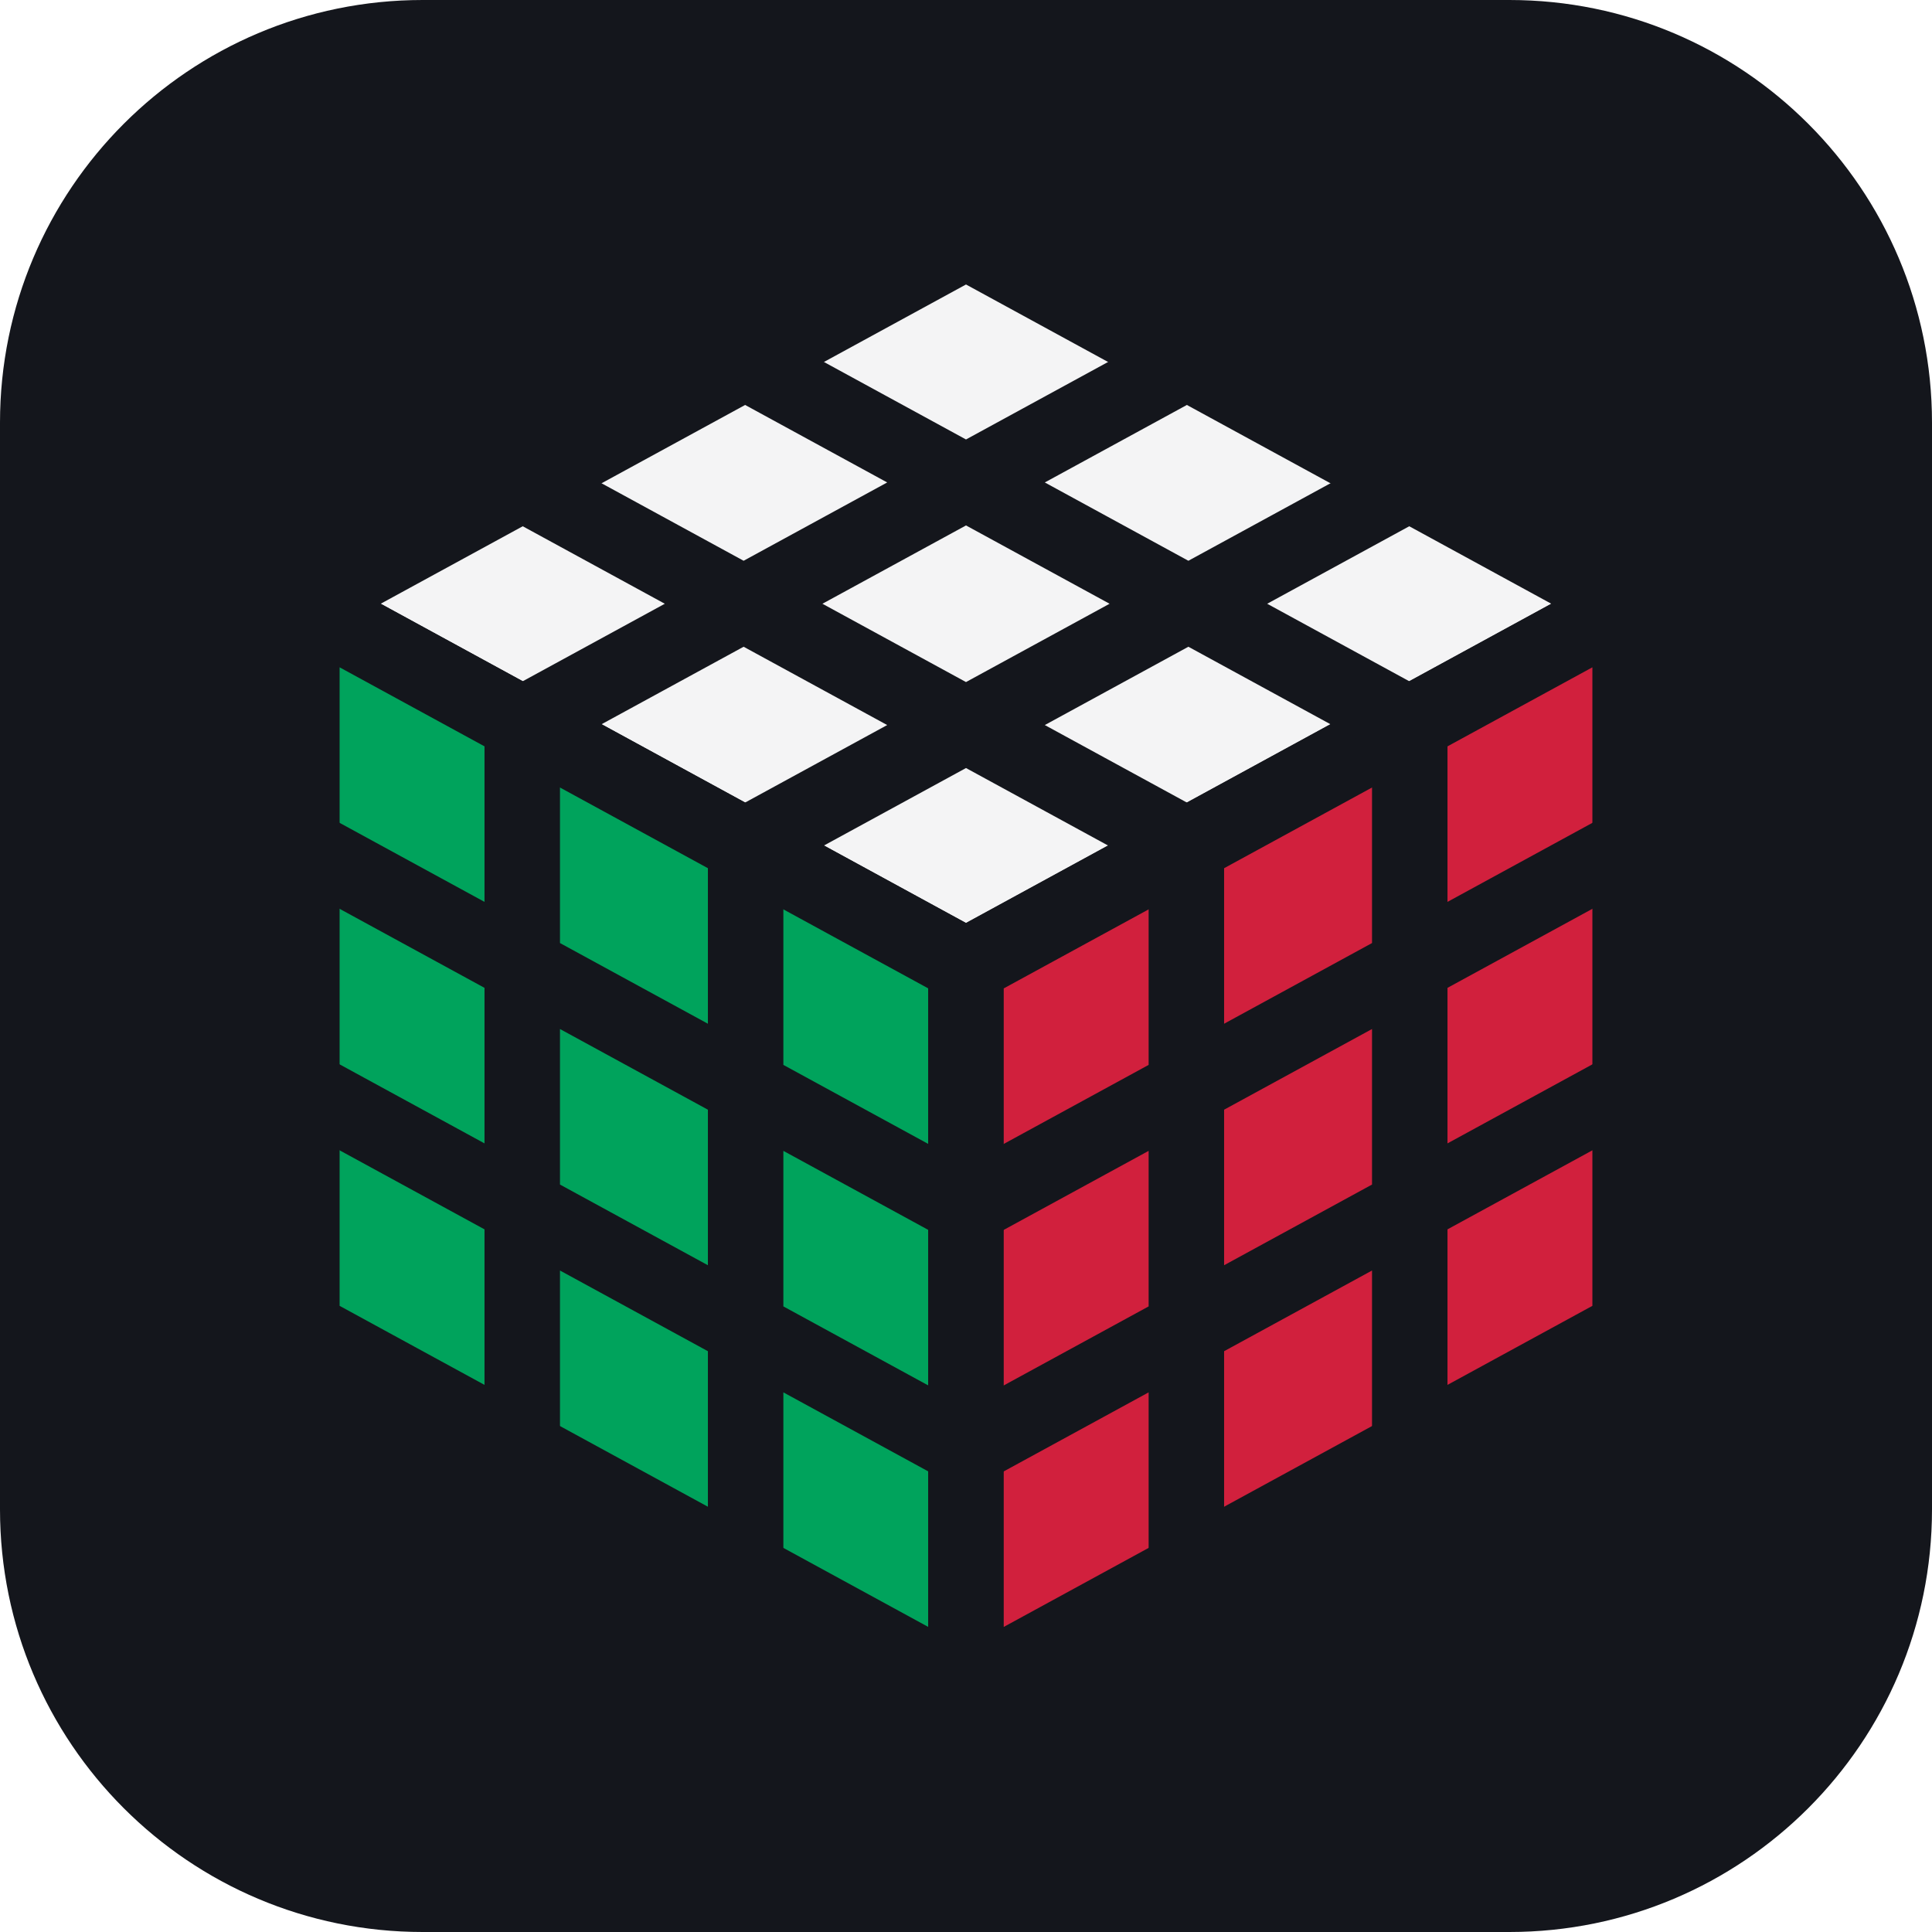
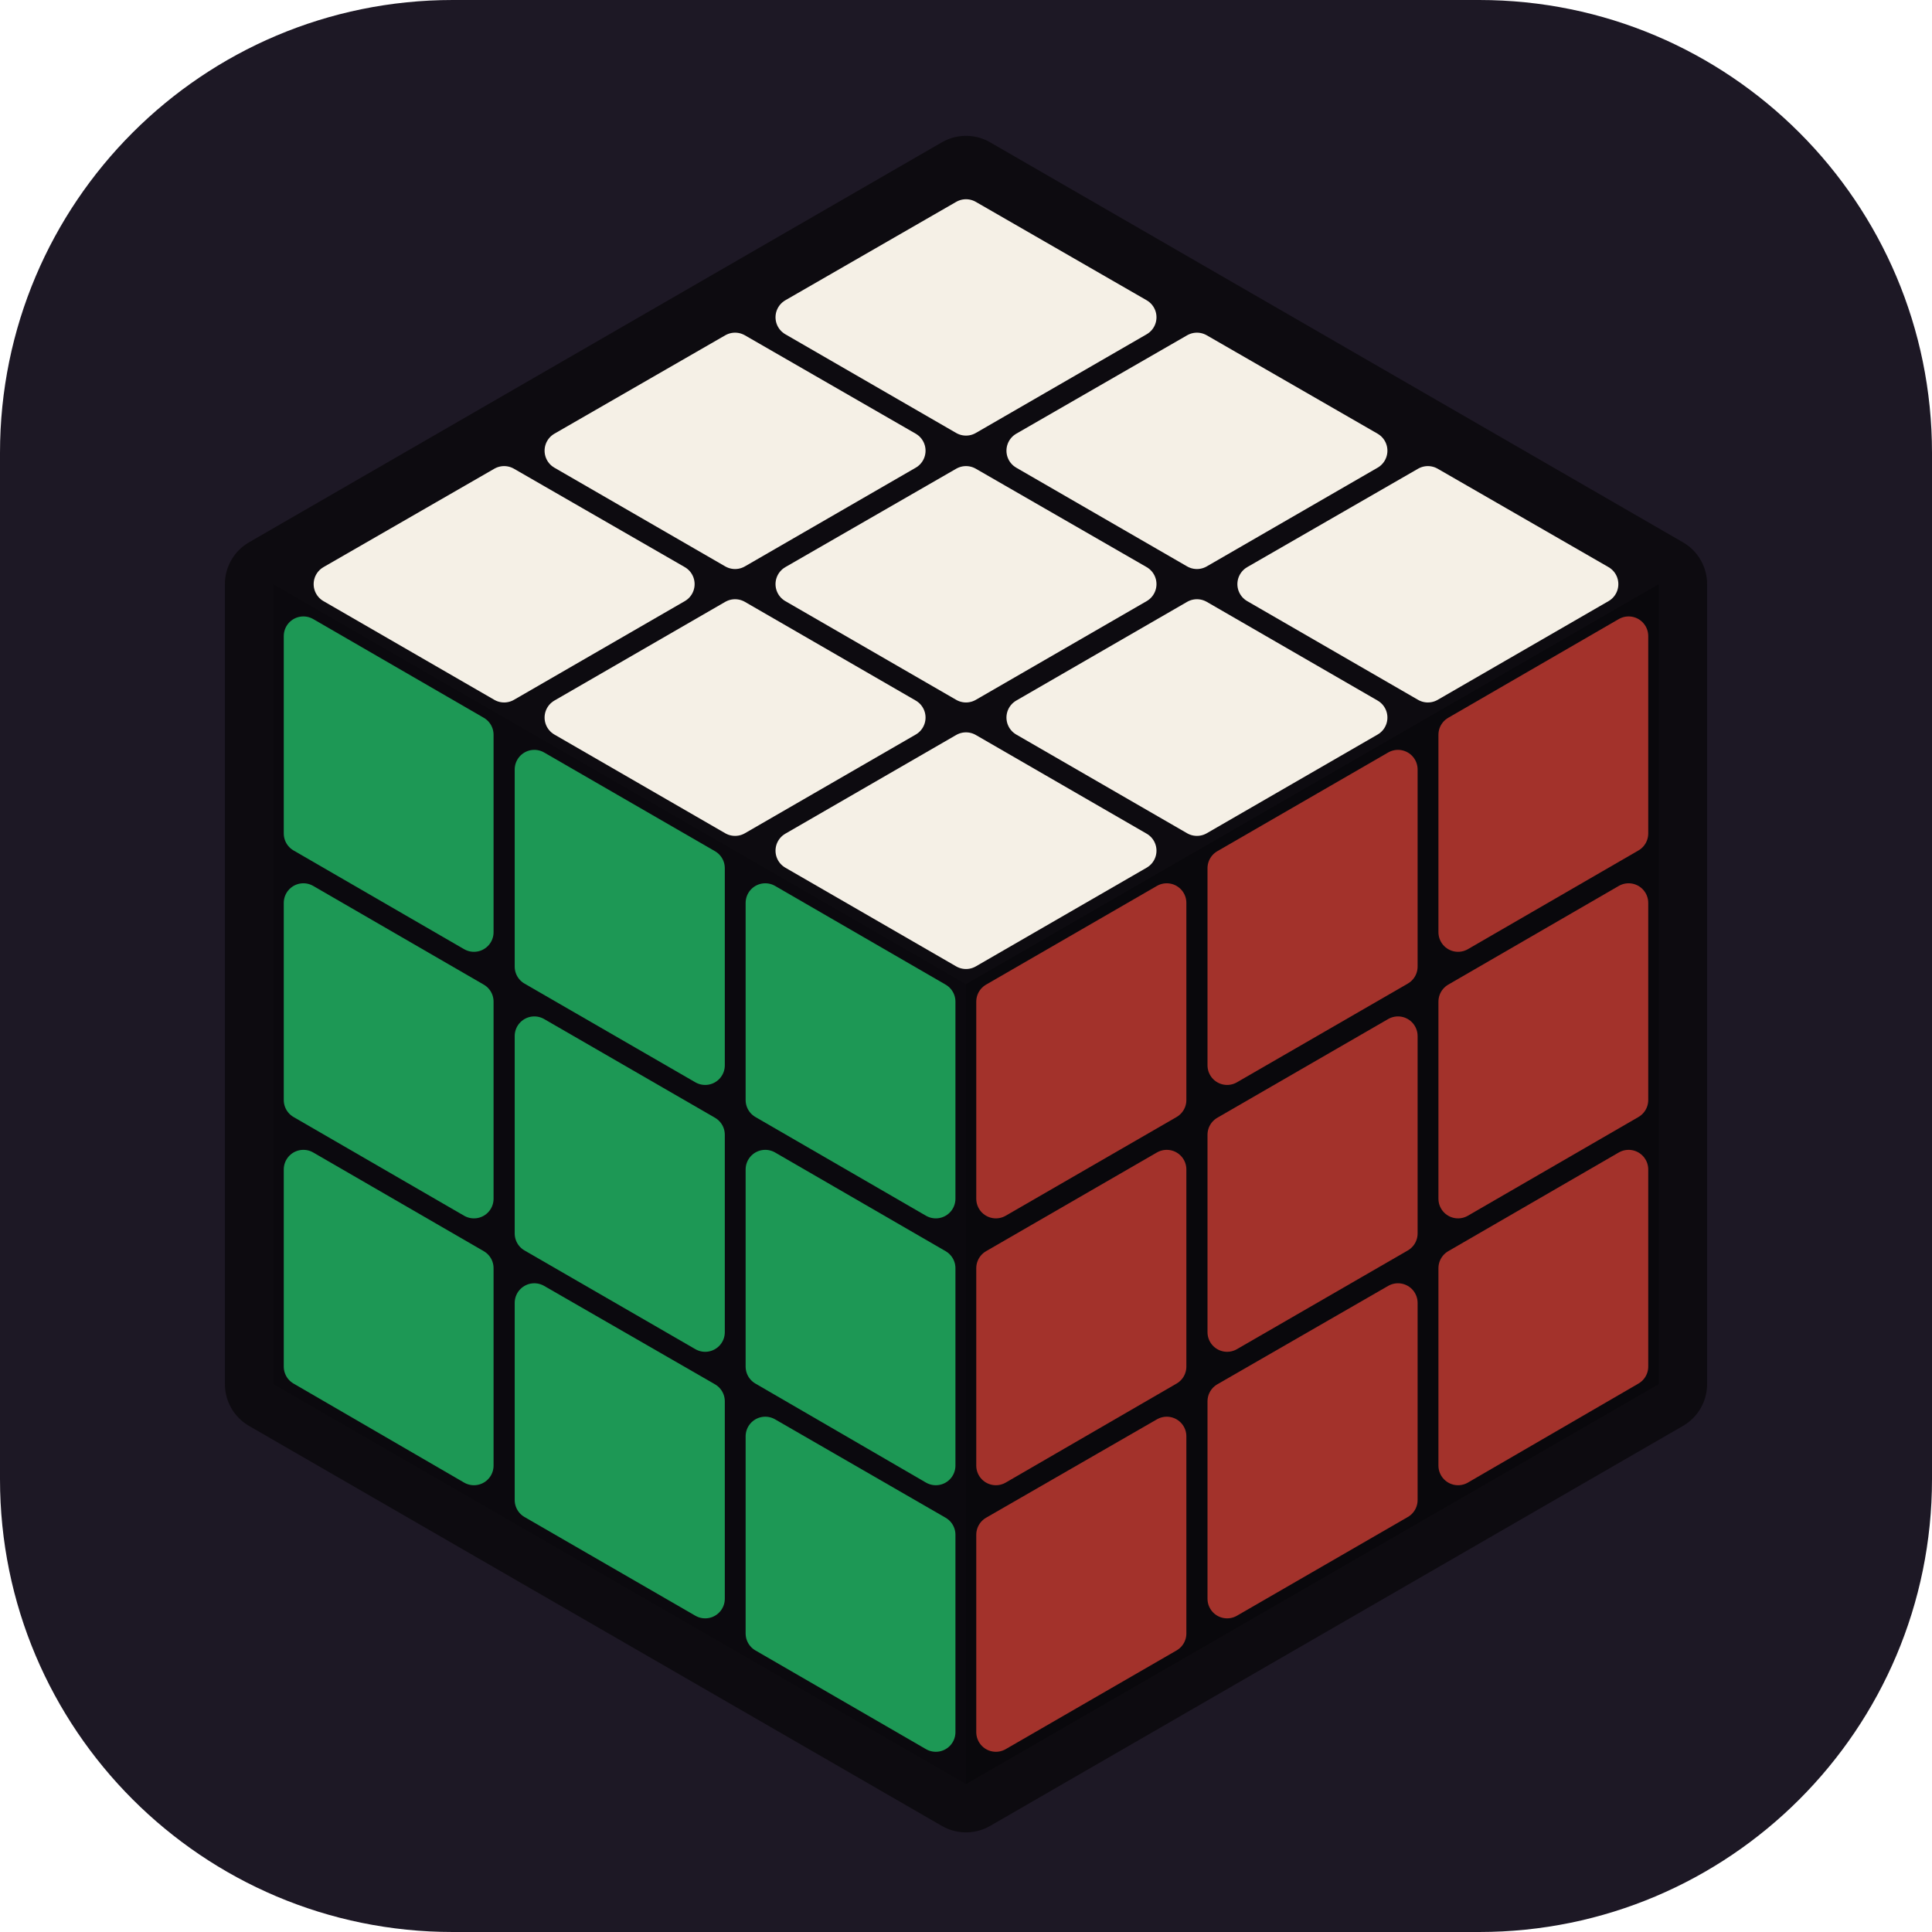
<svg xmlns="http://www.w3.org/2000/svg" viewBox="0 0 64 64">
-   <rect width="64" height="64" rx="14" fill="#14161c" />
-   <g stroke="#14161c" stroke-width="2.5" stroke-linejoin="round">
-     <path d="M32 8 54 20 32 32 10 20Z" fill="#f4f4f5" />
-     <path d="M10 20 32 32v24L10 44Z" fill="#00a35c" />
-     <path d="M54 20 32 32v24l22-12Z" fill="#d1203d" />
-     <path d="M17.3 16 39.3 28M24.7 12l22 12M17.3 24 39.3 12M24.7 28l22-12" fill="none" />
-     <path d="M10 28l22 12M10 36l22 12M17.3 24v24M24.7 28v24" fill="none" />
-     <path d="M54 28 32 40M54 36 32 48M46.7 24v24M39.3 28v24" fill="none" />
-   </g>
+   <rect width="64" height="64" rx="15" fill="#1d1825" />
+   <polygon points="32.00,6.10 54.95,19.35 54.95,45.85 32.00,59.10 9.05,45.85 9.05,19.35" fill="#0d0b10" stroke="#0d0b10" stroke-width="3.2" stroke-linejoin="round" />
+   <polygon points="32.00,7.25 37.66,10.51 32.00,13.78 26.34,10.51" fill="#f5f0e6" stroke="#f5f0e6" stroke-width="1.3" stroke-linejoin="round" />
+   <polygon points="24.35,11.67 30.01,14.93 24.35,18.20 18.69,14.93" fill="#f5f0e6" stroke="#f5f0e6" stroke-width="1.3" stroke-linejoin="round" />
+   <polygon points="16.70,16.09 22.36,19.35 16.70,22.62 11.04,19.35" fill="#f5f0e6" stroke="#f5f0e6" stroke-width="1.3" stroke-linejoin="round" />
+   <polygon points="39.65,11.67 45.31,14.93 39.65,18.20 33.99,14.93" fill="#f5f0e6" stroke="#f5f0e6" stroke-width="1.3" stroke-linejoin="round" />
+   <polygon points="32.00,16.09 37.66,19.35 32.00,22.62 26.34,19.35" fill="#f5f0e6" stroke="#f5f0e6" stroke-width="1.3" stroke-linejoin="round" />
+   <polygon points="24.35,20.50 30.01,23.77 24.35,27.04 18.69,23.77" fill="#f5f0e6" stroke="#f5f0e6" stroke-width="1.3" stroke-linejoin="round" />
+   <polygon points="47.30,16.09 52.96,19.35 47.30,22.62 41.64,19.35" fill="#f5f0e6" stroke="#f5f0e6" stroke-width="1.3" stroke-linejoin="round" />
+   <polygon points="39.65,20.50 45.31,23.77 39.65,27.04 33.99,23.77" fill="#f5f0e6" stroke="#f5f0e6" stroke-width="1.3" stroke-linejoin="round" />
+   <polygon points="32.00,24.91 37.66,28.18 32.00,31.45 26.34,28.18" fill="#f5f0e6" stroke="#f5f0e6" stroke-width="1.3" stroke-linejoin="round" />
+   <polygon points="10.05,21.07 15.70,24.34 15.70,30.88 10.05,27.61" fill="#22b063" stroke="#22b063" stroke-width="1.3" stroke-linejoin="round" />
+   <polygon points="10.05,29.91 15.70,33.18 15.70,39.71 10.05,36.44" fill="#22b063" stroke="#22b063" stroke-width="1.3" stroke-linejoin="round" />
+   <polygon points="10.05,38.74 15.70,42.01 15.70,48.55 10.05,45.27" fill="#22b063" stroke="#22b063" stroke-width="1.3" stroke-linejoin="round" />
+   <polygon points="17.70,25.49 23.36,28.76 23.36,35.29 17.70,32.02" fill="#22b063" stroke="#22b063" stroke-width="1.3" stroke-linejoin="round" />
+   <polygon points="17.70,34.32 23.36,37.59 23.36,44.13 17.70,40.86" fill="#22b063" stroke="#22b063" stroke-width="1.3" stroke-linejoin="round" />
+   <polygon points="17.70,43.16 23.36,46.42 23.36,52.96 17.70,49.69" fill="#22b063" stroke="#22b063" stroke-width="1.3" stroke-linejoin="round" />
+   <polygon points="25.35,29.91 31.00,33.18 31.00,39.71 25.35,36.44" fill="#22b063" stroke="#22b063" stroke-width="1.3" stroke-linejoin="round" />
+   <polygon points="25.35,38.74 31.00,42.01 31.00,48.55 25.35,45.27" fill="#22b063" stroke="#22b063" stroke-width="1.3" stroke-linejoin="round" />
+   <polygon points="25.35,47.58 31.00,50.84 31.00,57.38 25.35,54.11" fill="#22b063" stroke="#22b063" stroke-width="1.3" stroke-linejoin="round" />
+   <polygon points="9.05,19.35 32.00,32.60 32.00,59.10 9.05,45.85" fill="#000" opacity="0.14" />
+   <polygon points="32.99,33.18 38.65,29.91 38.65,36.44 32.99,39.71" fill="#e2453c" stroke="#e2453c" stroke-width="1.3" stroke-linejoin="round" />
+   <polygon points="32.99,42.01 38.65,38.74 38.65,45.27 32.99,48.55" fill="#e2453c" stroke="#e2453c" stroke-width="1.3" stroke-linejoin="round" />
+   <polygon points="32.99,50.84 38.65,47.58 38.65,54.11 32.99,57.38" fill="#e2453c" stroke="#e2453c" stroke-width="1.3" stroke-linejoin="round" />
+   <polygon points="40.65,28.76 46.31,25.49 46.31,32.02 40.65,35.29" fill="#e2453c" stroke="#e2453c" stroke-width="1.3" stroke-linejoin="round" />
+   <polygon points="40.65,37.59 46.31,34.32 46.31,40.86 40.65,44.13" fill="#e2453c" stroke="#e2453c" stroke-width="1.3" stroke-linejoin="round" />
+   <polygon points="40.65,46.42 46.31,43.16 46.31,49.69 40.65,52.96" fill="#e2453c" stroke="#e2453c" stroke-width="1.3" stroke-linejoin="round" />
+   <polygon points="48.30,24.34 53.95,21.07 53.95,27.61 48.30,30.88" fill="#e2453c" stroke="#e2453c" stroke-width="1.3" stroke-linejoin="round" />
+   <polygon points="48.30,33.18 53.95,29.91 53.95,36.44 48.30,39.71" fill="#e2453c" stroke="#e2453c" stroke-width="1.3" stroke-linejoin="round" />
+   <polygon points="48.30,42.01 53.95,38.74 53.95,45.27 48.30,48.55" fill="#e2453c" stroke="#e2453c" stroke-width="1.3" stroke-linejoin="round" />
+   <polygon points="32.00,32.60 54.95,19.35 54.95,45.85 32.00,59.10" fill="#000" opacity="0.28" />
</svg>
